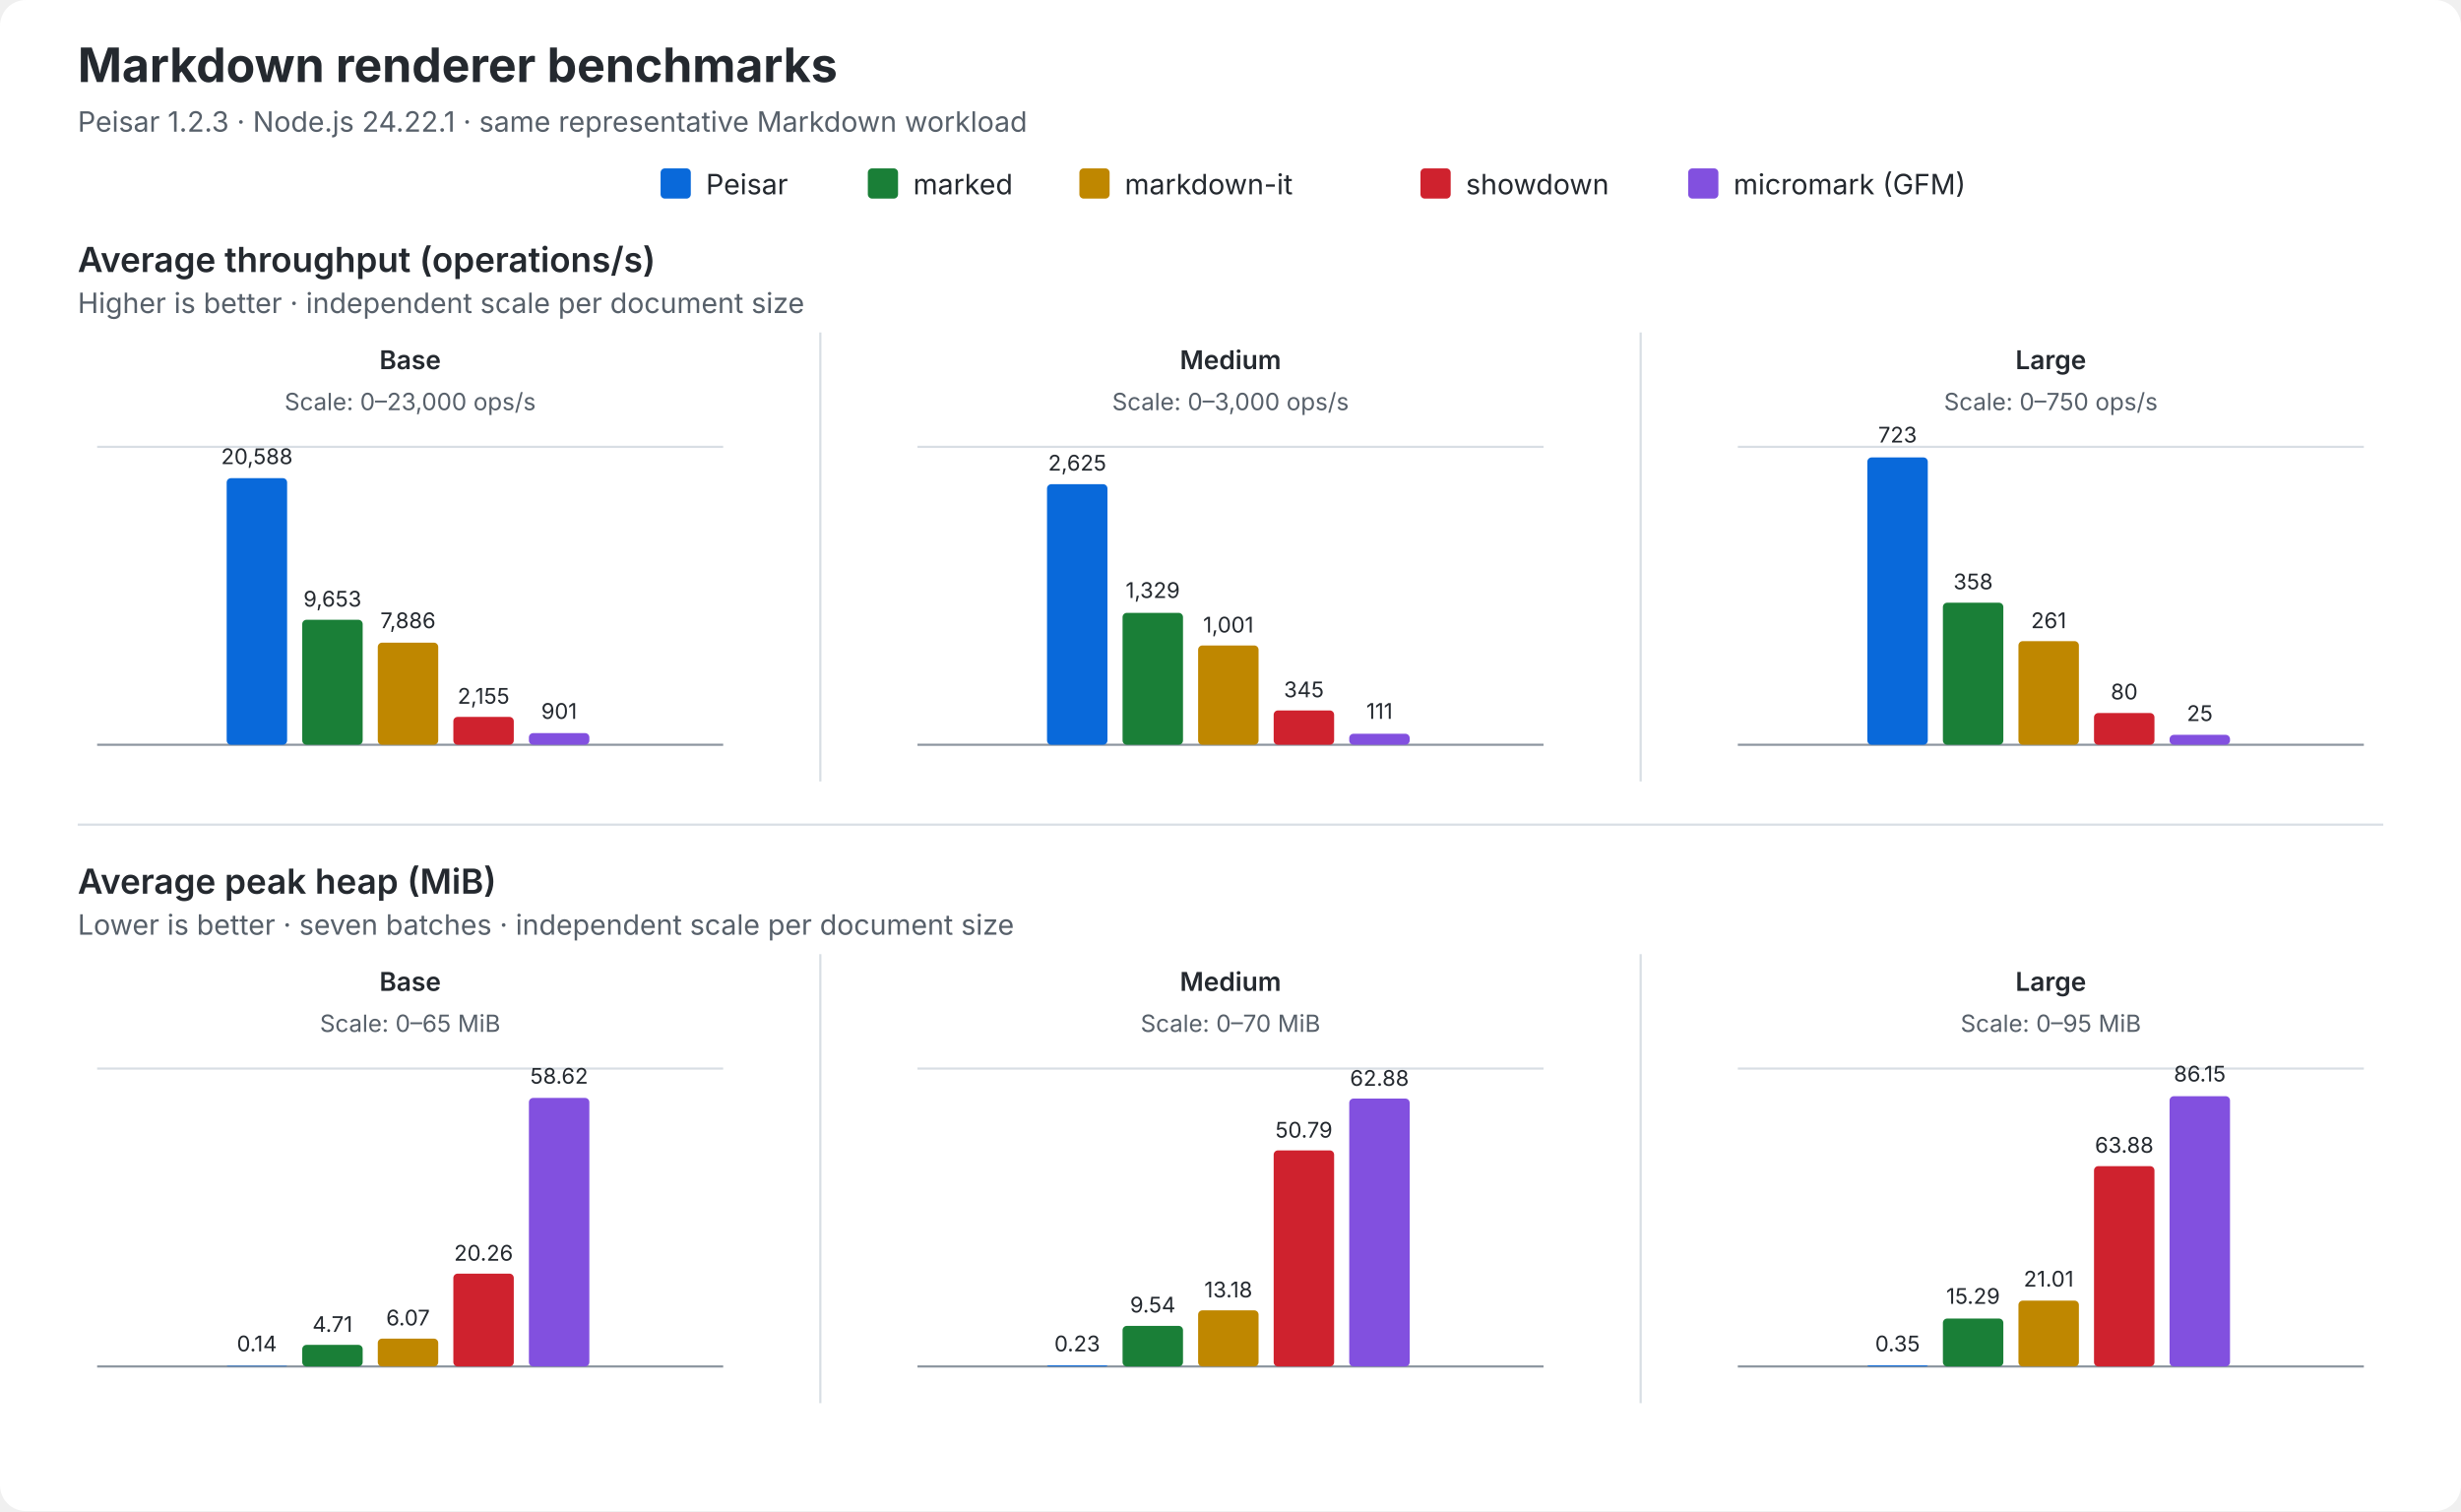
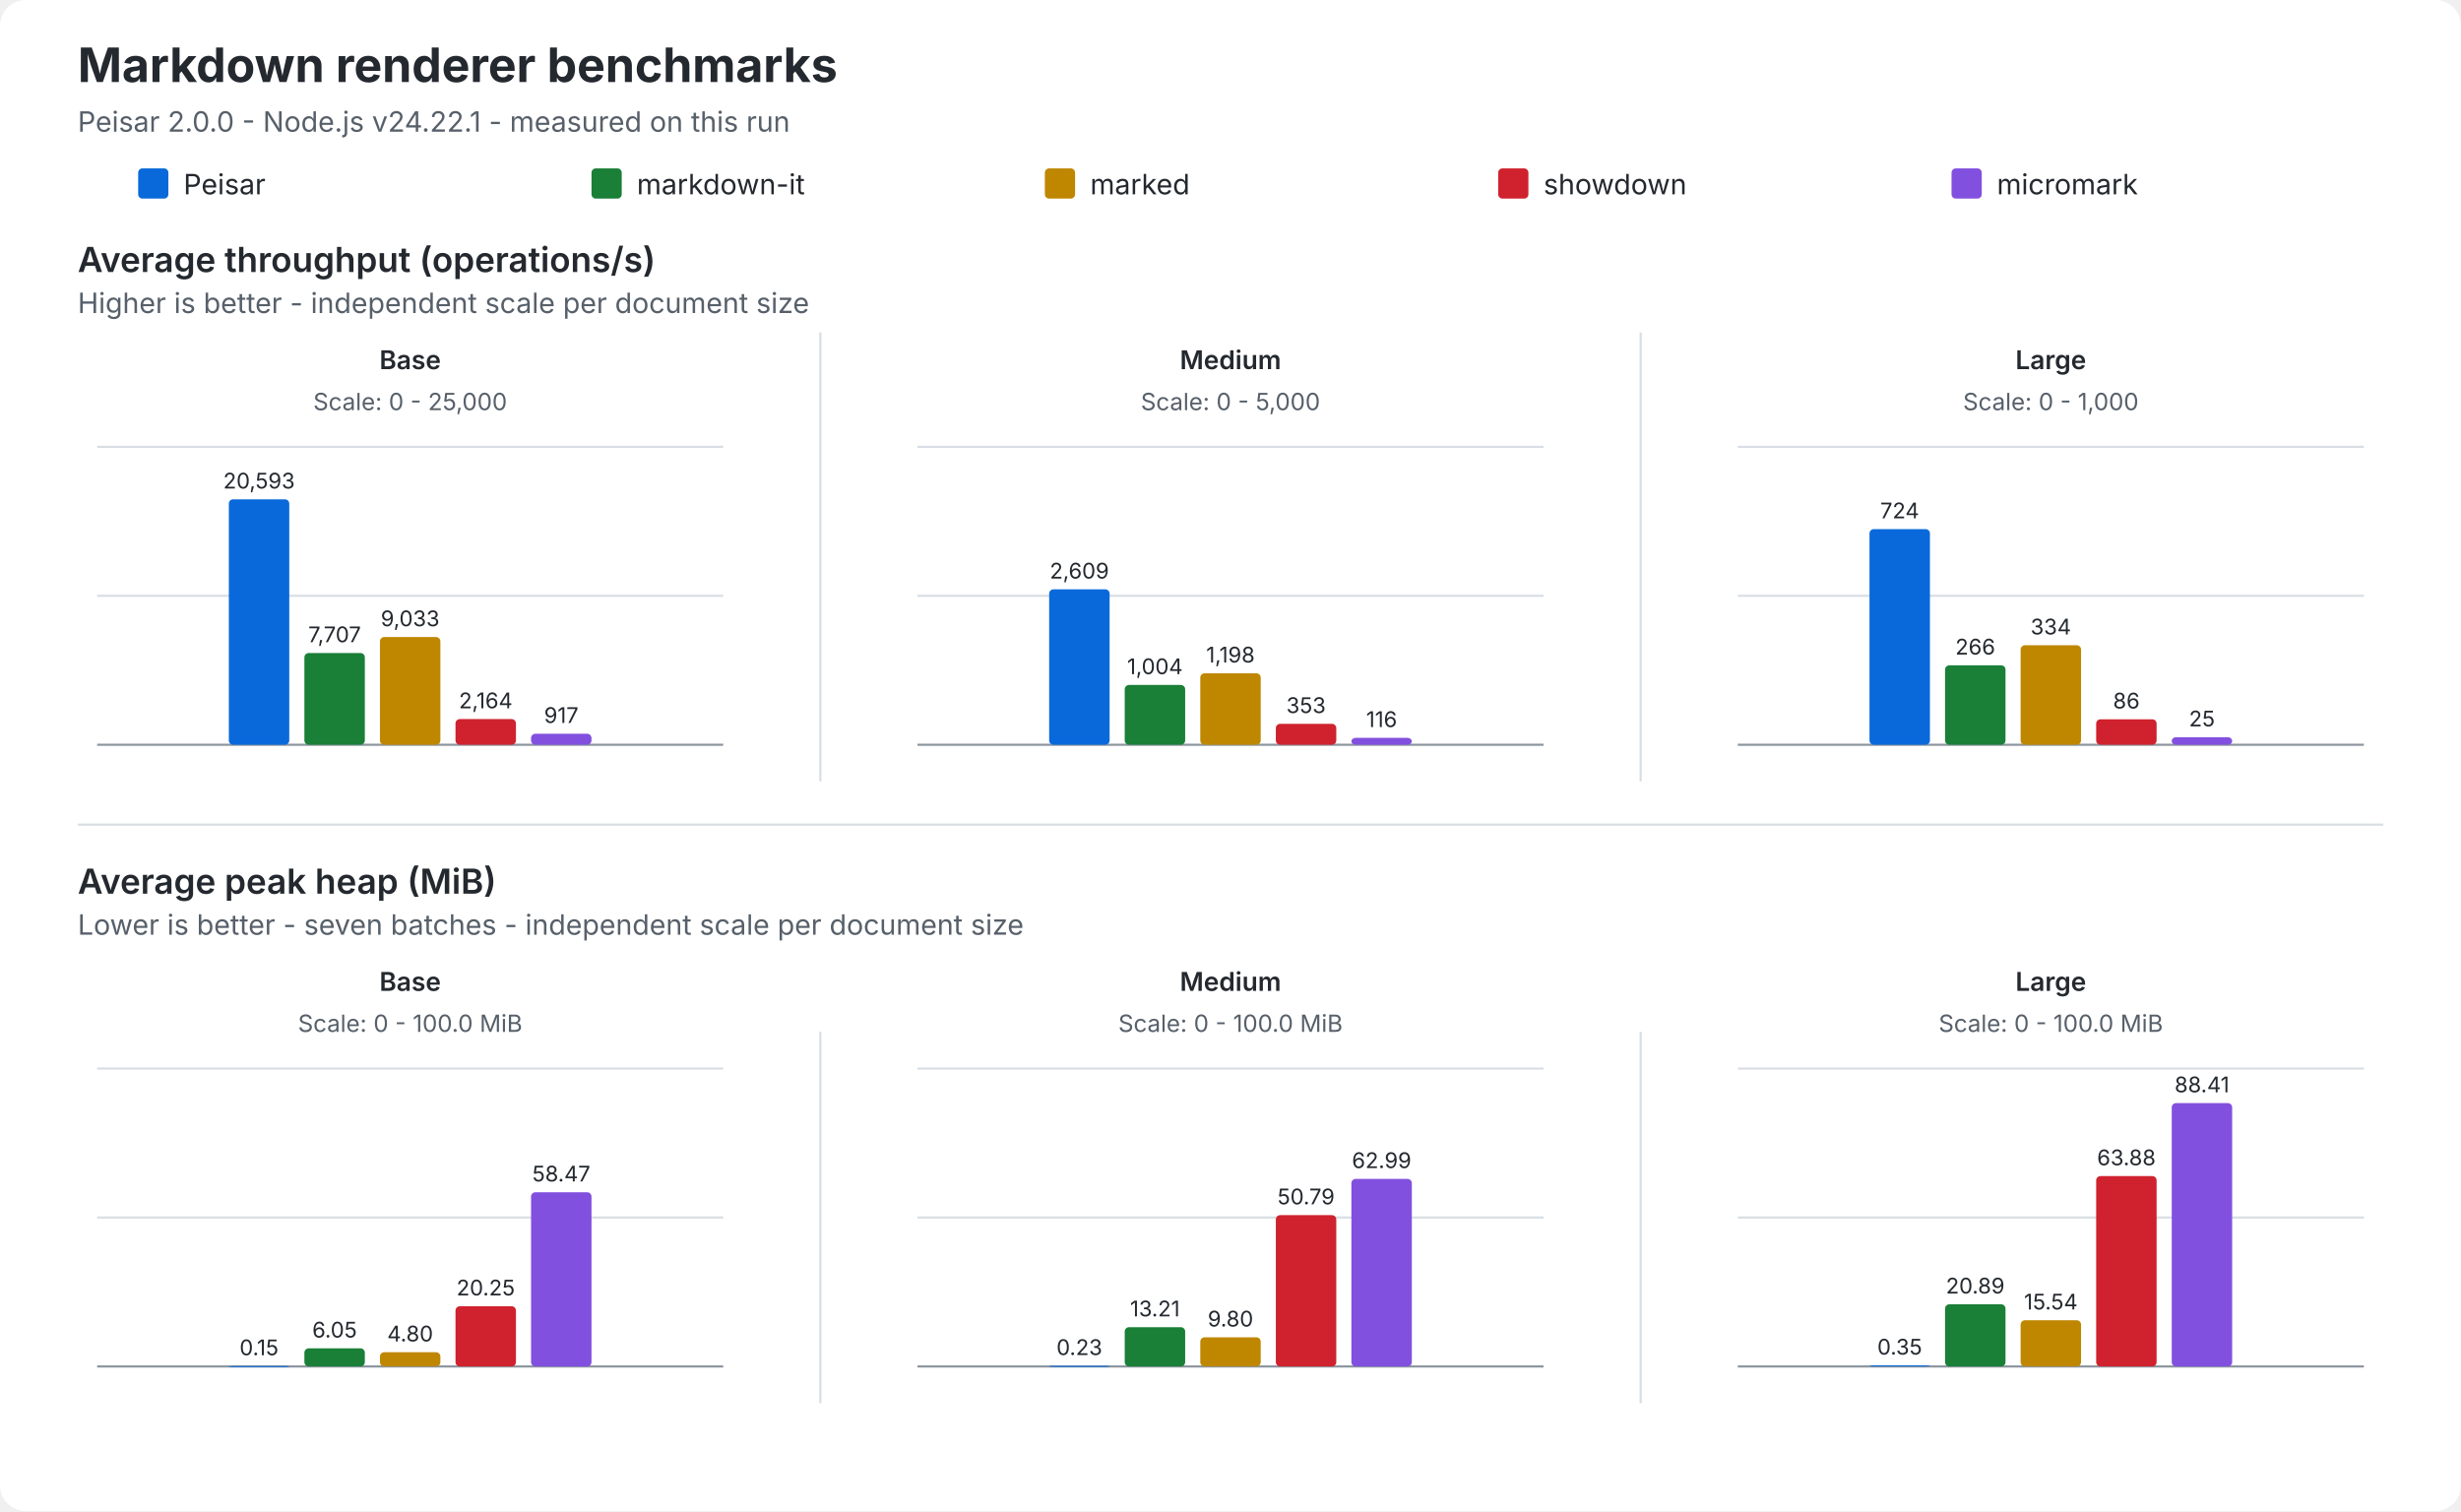
<svg xmlns="http://www.w3.org/2000/svg" viewBox="0 0 1140 700" role="img" aria-labelledby="title description">
  <style>
    text { fill: #24292f; font-family: -apple-system, BlinkMacSystemFont, "Segoe UI", sans-serif; }
    .heading { font-size: 22px; font-weight: 700; }
    .subtitle { fill: #57606a; font-size: 13px; }
    .panel-title { font-size: 16px; font-weight: 600; }
    .scale { fill: #57606a; font-size: 11px; }
    .value { font-size: 10px; }
    .category { font-size: 12px; font-weight: 600; }
    .legend { font-size: 13px; }
    .axis { stroke: #8c959f; stroke-width: 1; }
    .grid { stroke: #d8dee4; stroke-width: 1; }
  </style>
  <rect width="1140" height="700" rx="12" fill="#ffffff" />
  <text x="36" y="38" class="heading">Markdown renderer benchmarks</text>
-   <text x="36" y="61" class="subtitle">Peisar 1.2.3 · Node.js 24.22.1 · same representative Markdown workload</text>
-   <rect x="306" y="78" width="14" height="14" rx="2" fill="#0969da" />
-   <text x="327" y="90" class="legend">Peisar</text>
-   <rect x="402" y="78" width="14" height="14" rx="2" fill="#1a7f37" />
-   <text x="423" y="90" class="legend">marked</text>
-   <rect x="500" y="78" width="14" height="14" rx="2" fill="#bf8700" />
-   <text x="521" y="90" class="legend">markdown-it</text>
-   <rect x="658" y="78" width="14" height="14" rx="2" fill="#cf222e" />
-   <text x="679" y="90" class="legend">showdown</text>
-   <rect x="782" y="78" width="14" height="14" rx="2" fill="#8250df" />
-   <text x="803" y="90" class="legend">micromark (GFM)</text>
+   <text x="36" y="61" class="subtitle">Peisar 2.0.0 - Node.js v24.22.1 - measured on this run</text>
+   <rect x="64" y="78" width="14" height="14" rx="2" fill="#0969da" />
+   <text x="85" y="90" class="legend">Peisar</text>
+   <rect x="274" y="78" width="14" height="14" rx="2" fill="#1a7f37" />
+   <text x="295" y="90" class="legend">markdown-it</text>
+   <rect x="484" y="78" width="14" height="14" rx="2" fill="#bf8700" />
+   <text x="505" y="90" class="legend">marked</text>
+   <rect x="694" y="78" width="14" height="14" rx="2" fill="#cf222e" />
+   <text x="715" y="90" class="legend">showdown</text>
+   <rect x="904" y="78" width="14" height="14" rx="2" fill="#8250df" />
+   <text x="925" y="90" class="legend">micromark</text>
  <text x="36" y="126" class="panel-title">Average throughput (operations/s)</text>
-   <text x="36" y="145" class="subtitle">Higher is better · independent scale per document size</text>
+   <text x="36" y="145" class="subtitle">Higher is better - independent scale per document size</text>
  <text x="190" y="171" text-anchor="middle" class="category">Base</text>
+   <text x="190" y="190" text-anchor="middle" class="scale">Scale: 0 - 25,000</text>
  <text x="570" y="171" text-anchor="middle" class="category">Medium</text>
+   <text x="570" y="190" text-anchor="middle" class="scale">Scale: 0 - 5,000</text>
  <text x="950" y="171" text-anchor="middle" class="category">Large</text>
-   <text x="190" y="190" text-anchor="middle" class="scale">Scale: 0–23,000 ops/s</text>
-   <text x="570" y="190" text-anchor="middle" class="scale">Scale: 0–3,000 ops/s</text>
-   <text x="950" y="190" text-anchor="middle" class="scale">Scale: 0–750 ops/s</text>
+   <text x="950" y="190" text-anchor="middle" class="scale">Scale: 0 - 1,000</text>
  <line x1="45" y1="345" x2="335" y2="345" class="axis" />
+   <line x1="45" y1="207" x2="335" y2="207" class="grid" />
+   <line x1="45" y1="276" x2="335" y2="276" class="grid" />
  <line x1="425" y1="345" x2="715" y2="345" class="axis" />
+   <line x1="425" y1="207" x2="715" y2="207" class="grid" />
+   <line x1="425" y1="276" x2="715" y2="276" class="grid" />
  <line x1="805" y1="345" x2="1095" y2="345" class="axis" />
-   <line x1="45" y1="207" x2="335" y2="207" class="grid" />
-   <line x1="425" y1="207" x2="715" y2="207" class="grid" />
  <line x1="805" y1="207" x2="1095" y2="207" class="grid" />
-   <rect x="105" y="221.5" width="28" height="123.5" rx="2" fill="#0969da" />
-   <text x="119" y="215" text-anchor="middle" class="value">20,588</text>
-   <rect x="140" y="287.1" width="28" height="57.9" rx="2" fill="#1a7f37" />
-   <text x="154" y="281" text-anchor="middle" class="value">9,653</text>
-   <rect x="175" y="297.7" width="28" height="47.3" rx="2" fill="#bf8700" />
-   <text x="189" y="291" text-anchor="middle" class="value">7,886</text>
-   <rect x="210" y="332.1" width="28" height="12.9" rx="2" fill="#cf222e" />
-   <text x="224" y="326" text-anchor="middle" class="value">2,155</text>
-   <rect x="245" y="339.6" width="28" height="5.4" rx="2" fill="#8250df" />
-   <text x="259" y="333" text-anchor="middle" class="value">901</text>
-   <rect x="485" y="224.3" width="28" height="120.7" rx="2" fill="#0969da" />
-   <text x="499" y="218" text-anchor="middle" class="value">2,625</text>
-   <rect x="520" y="283.9" width="28" height="61.1" rx="2" fill="#1a7f37" />
-   <text x="534" y="277" text-anchor="middle" class="value">1,329</text>
-   <rect x="555" y="299.0" width="28" height="46.0" rx="2" fill="#bf8700" />
-   <text x="569" y="293" text-anchor="middle" class="value">1,001</text>
-   <rect x="590" y="329.1" width="28" height="15.9" rx="2" fill="#cf222e" />
-   <text x="604" y="323" text-anchor="middle" class="value">345</text>
-   <rect x="625" y="339.9" width="28" height="5.1" rx="2" fill="#8250df" />
-   <text x="639" y="333" text-anchor="middle" class="value">111</text>
-   <rect x="865" y="211.9" width="28" height="133.1" rx="2" fill="#0969da" />
-   <text x="879" y="205" text-anchor="middle" class="value">723</text>
-   <rect x="900" y="279.2" width="28" height="65.8" rx="2" fill="#1a7f37" />
-   <text x="914" y="273" text-anchor="middle" class="value">358</text>
-   <rect x="935" y="297.0" width="28" height="48.0" rx="2" fill="#bf8700" />
-   <text x="949" y="291" text-anchor="middle" class="value">261</text>
-   <rect x="970" y="330.3" width="28" height="14.7" rx="2" fill="#cf222e" />
-   <text x="984" y="324" text-anchor="middle" class="value">80</text>
-   <rect x="1005" y="340.4" width="28" height="4.6" rx="2" fill="#8250df" />
-   <text x="1019" y="334" text-anchor="middle" class="value">25</text>
+   <line x1="805" y1="276" x2="1095" y2="276" class="grid" />
+   <rect x="106" y="231.3" width="28" height="113.7" rx="2" fill="#0969da" />
+   <text x="120" y="226.3" text-anchor="middle" class="value">20,593</text>
+   <rect x="141" y="302.5" width="28" height="42.5" rx="2" fill="#1a7f37" />
+   <text x="155" y="297.5" text-anchor="middle" class="value">7,707</text>
+   <rect x="176" y="295.1" width="28" height="49.9" rx="2" fill="#bf8700" />
+   <text x="190" y="290.1" text-anchor="middle" class="value">9,033</text>
+   <rect x="211" y="333.1" width="28" height="11.9" rx="2" fill="#cf222e" />
+   <text x="225" y="328.1" text-anchor="middle" class="value">2,164</text>
+   <rect x="246" y="339.9" width="28" height="5.1" rx="2" fill="#8250df" />
+   <text x="260" y="334.9" text-anchor="middle" class="value">917</text>
+   <rect x="486" y="273.0" width="28" height="72.0" rx="2" fill="#0969da" />
+   <text x="500" y="268.0" text-anchor="middle" class="value">2,609</text>
+   <rect x="521" y="317.3" width="28" height="27.7" rx="2" fill="#1a7f37" />
+   <text x="535" y="312.3" text-anchor="middle" class="value">1,004</text>
+   <rect x="556" y="311.9" width="28" height="33.1" rx="2" fill="#bf8700" />
+   <text x="570" y="306.9" text-anchor="middle" class="value">1,198</text>
+   <rect x="591" y="335.3" width="28" height="9.7" rx="2" fill="#cf222e" />
+   <text x="605" y="330.3" text-anchor="middle" class="value">353</text>
+   <rect x="626" y="341.8" width="28" height="3.2" rx="2" fill="#8250df" />
+   <text x="640" y="336.8" text-anchor="middle" class="value">116</text>
+   <rect x="866" y="245.1" width="28" height="99.9" rx="2" fill="#0969da" />
+   <text x="880" y="240.1" text-anchor="middle" class="value">724</text>
+   <rect x="901" y="308.2" width="28" height="36.8" rx="2" fill="#1a7f37" />
+   <text x="915" y="303.2" text-anchor="middle" class="value">266</text>
+   <rect x="936" y="298.9" width="28" height="46.1" rx="2" fill="#bf8700" />
+   <text x="950" y="293.9" text-anchor="middle" class="value">334</text>
+   <rect x="971" y="333.2" width="28" height="11.8" rx="2" fill="#cf222e" />
+   <text x="985" y="328.2" text-anchor="middle" class="value">86</text>
+   <rect x="1006" y="341.5" width="28" height="3.5" rx="2" fill="#8250df" />
+   <text x="1020" y="336.5" text-anchor="middle" class="value">25</text>
  <line x1="380" y1="154" x2="380" y2="362" class="grid" />
  <line x1="760" y1="154" x2="760" y2="362" class="grid" />
  <line x1="36" y1="382" x2="1104" y2="382" class="grid" />
  <text x="36" y="414" class="panel-title">Average peak heap (MiB)</text>
-   <text x="36" y="433" class="subtitle">Lower is better · seven batches · independent scale per document size</text>
+   <text x="36" y="433" class="subtitle">Lower is better - seven batches - independent scale per document size</text>
  <text x="190" y="459" text-anchor="middle" class="category">Base</text>
+   <text x="190" y="478" text-anchor="middle" class="scale">Scale: 0 - 100.0 MiB</text>
  <text x="570" y="459" text-anchor="middle" class="category">Medium</text>
+   <text x="570" y="478" text-anchor="middle" class="scale">Scale: 0 - 100.0 MiB</text>
  <text x="950" y="459" text-anchor="middle" class="category">Large</text>
-   <text x="190" y="478" text-anchor="middle" class="scale">Scale: 0–65 MiB</text>
-   <text x="570" y="478" text-anchor="middle" class="scale">Scale: 0–70 MiB</text>
-   <text x="950" y="478" text-anchor="middle" class="scale">Scale: 0–95 MiB</text>
+   <text x="950" y="478" text-anchor="middle" class="scale">Scale: 0 - 100.0 MiB</text>
  <line x1="45" y1="633" x2="335" y2="633" class="axis" />
+   <line x1="45" y1="495" x2="335" y2="495" class="grid" />
+   <line x1="45" y1="564" x2="335" y2="564" class="grid" />
  <line x1="425" y1="633" x2="715" y2="633" class="axis" />
+   <line x1="425" y1="495" x2="715" y2="495" class="grid" />
+   <line x1="425" y1="564" x2="715" y2="564" class="grid" />
  <line x1="805" y1="633" x2="1095" y2="633" class="axis" />
-   <line x1="45" y1="495" x2="335" y2="495" class="grid" />
-   <line x1="425" y1="495" x2="715" y2="495" class="grid" />
  <line x1="805" y1="495" x2="1095" y2="495" class="grid" />
-   <rect x="105" y="632.7" width="28" height="0.3" rx="1" fill="#0969da" />
-   <text x="119" y="626" text-anchor="middle" class="value">0.14</text>
-   <rect x="140" y="623.0" width="28" height="10.0" rx="2" fill="#1a7f37" />
-   <text x="154" y="617" text-anchor="middle" class="value">4.71</text>
-   <rect x="175" y="620.1" width="28" height="12.9" rx="2" fill="#bf8700" />
-   <text x="189" y="614" text-anchor="middle" class="value">6.07</text>
-   <rect x="210" y="590.0" width="28" height="43.0" rx="2" fill="#cf222e" />
-   <text x="224" y="584" text-anchor="middle" class="value">20.26</text>
-   <rect x="245" y="508.6" width="28" height="124.4" rx="2" fill="#8250df" />
-   <text x="259" y="502" text-anchor="middle" class="value">58.62</text>
-   <rect x="485" y="632.5" width="28" height="0.5" rx="1" fill="#0969da" />
-   <text x="499" y="626" text-anchor="middle" class="value">0.23</text>
-   <rect x="520" y="614.2" width="28" height="18.8" rx="2" fill="#1a7f37" />
-   <text x="534" y="608" text-anchor="middle" class="value">9.54</text>
-   <rect x="555" y="607.0" width="28" height="26.0" rx="2" fill="#bf8700" />
-   <text x="569" y="601" text-anchor="middle" class="value">13.18</text>
-   <rect x="590" y="532.9" width="28" height="100.1" rx="2" fill="#cf222e" />
-   <text x="604" y="527" text-anchor="middle" class="value">50.79</text>
-   <rect x="625" y="508.9" width="28" height="124.1" rx="2" fill="#8250df" />
-   <text x="639" y="503" text-anchor="middle" class="value">62.88</text>
-   <rect x="865" y="632.5" width="28" height="0.5" rx="1" fill="#0969da" />
-   <text x="879" y="626" text-anchor="middle" class="value">0.35</text>
-   <rect x="900" y="610.8" width="28" height="22.2" rx="2" fill="#1a7f37" />
-   <text x="914" y="604" text-anchor="middle" class="value">15.29</text>
-   <rect x="935" y="602.5" width="28" height="30.5" rx="2" fill="#bf8700" />
-   <text x="949" y="596" text-anchor="middle" class="value">21.01</text>
-   <rect x="970" y="540.2" width="28" height="92.8" rx="2" fill="#cf222e" />
-   <text x="984" y="534" text-anchor="middle" class="value">63.88</text>
-   <rect x="1005" y="507.8" width="28" height="125.2" rx="2" fill="#8250df" />
-   <text x="1019" y="501" text-anchor="middle" class="value">86.15</text>
-   <line x1="380" y1="442" x2="380" y2="650" class="grid" />
-   <line x1="760" y1="442" x2="760" y2="650" class="grid" />
+   <line x1="805" y1="564" x2="1095" y2="564" class="grid" />
+   <rect x="106" y="632.8" width="28" height="0.5" rx="2" fill="#0969da" />
+   <text x="120" y="627.8" text-anchor="middle" class="value">0.15</text>
+   <rect x="141" y="624.6" width="28" height="8.4" rx="2" fill="#1a7f37" />
+   <text x="155" y="619.6" text-anchor="middle" class="value">6.05</text>
+   <rect x="176" y="626.4" width="28" height="6.6" rx="2" fill="#bf8700" />
+   <text x="190" y="621.4" text-anchor="middle" class="value">4.80</text>
+   <rect x="211" y="605.1" width="28" height="27.9" rx="2" fill="#cf222e" />
+   <text x="225" y="600.1" text-anchor="middle" class="value">20.25</text>
+   <rect x="246" y="552.3" width="28" height="80.7" rx="2" fill="#8250df" />
+   <text x="260" y="547.3" text-anchor="middle" class="value">58.47</text>
+   <rect x="486" y="632.7" width="28" height="0.5" rx="2" fill="#0969da" />
+   <text x="500" y="627.7" text-anchor="middle" class="value">0.23</text>
+   <rect x="521" y="614.8" width="28" height="18.2" rx="2" fill="#1a7f37" />
+   <text x="535" y="609.8" text-anchor="middle" class="value">13.21</text>
+   <rect x="556" y="619.5" width="28" height="13.5" rx="2" fill="#bf8700" />
+   <text x="570" y="614.5" text-anchor="middle" class="value">9.80</text>
+   <rect x="591" y="562.9" width="28" height="70.1" rx="2" fill="#cf222e" />
+   <text x="605" y="557.9" text-anchor="middle" class="value">50.79</text>
+   <rect x="626" y="546.1" width="28" height="86.9" rx="2" fill="#8250df" />
+   <text x="640" y="541.1" text-anchor="middle" class="value">62.99</text>
+   <rect x="866" y="632.5" width="28" height="0.5" rx="2" fill="#0969da" />
+   <text x="880" y="627.5" text-anchor="middle" class="value">0.35</text>
+   <rect x="901" y="604.2" width="28" height="28.8" rx="2" fill="#1a7f37" />
+   <text x="915" y="599.2" text-anchor="middle" class="value">20.89</text>
+   <rect x="936" y="611.6" width="28" height="21.4" rx="2" fill="#bf8700" />
+   <text x="950" y="606.6" text-anchor="middle" class="value">15.54</text>
+   <rect x="971" y="544.8" width="28" height="88.2" rx="2" fill="#cf222e" />
+   <text x="985" y="539.8" text-anchor="middle" class="value">63.88</text>
+   <rect x="1006" y="511.0" width="28" height="122.0" rx="2" fill="#8250df" />
+   <text x="1020" y="506.0" text-anchor="middle" class="value">88.41</text>
+   <line x1="380" y1="478" x2="380" y2="650" class="grid" />
+   <line x1="760" y1="478" x2="760" y2="650" class="grid" />
</svg>
